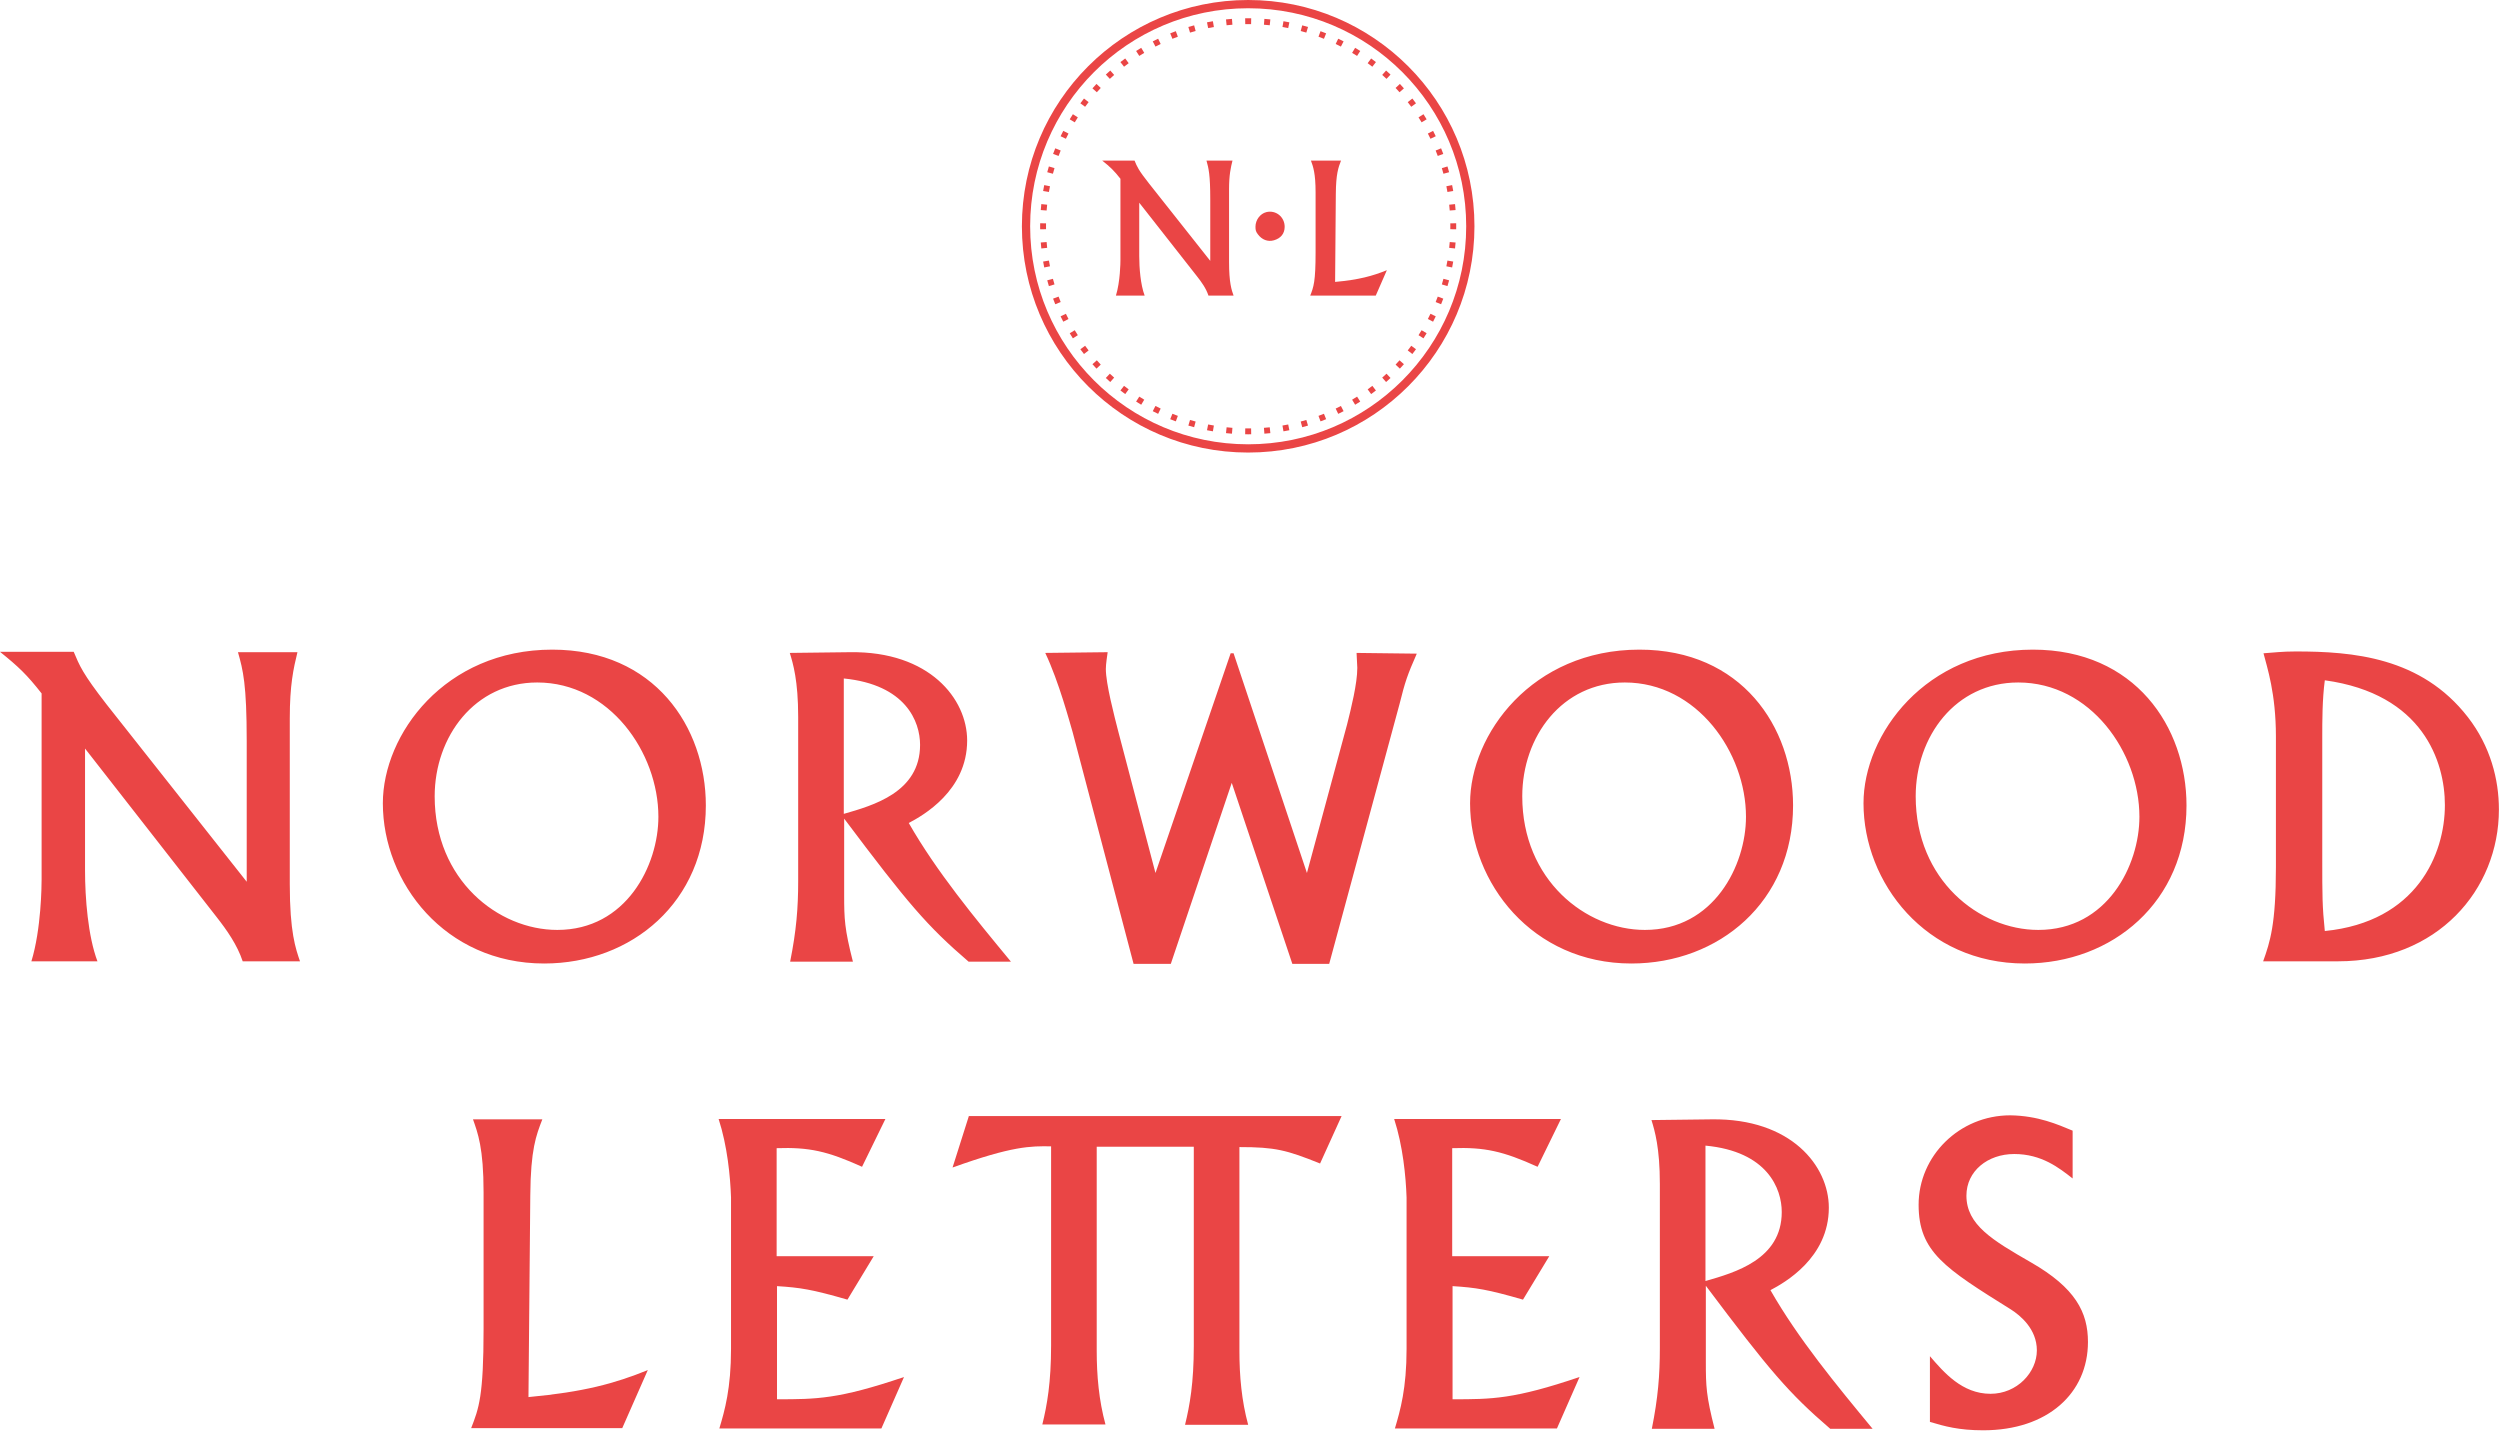
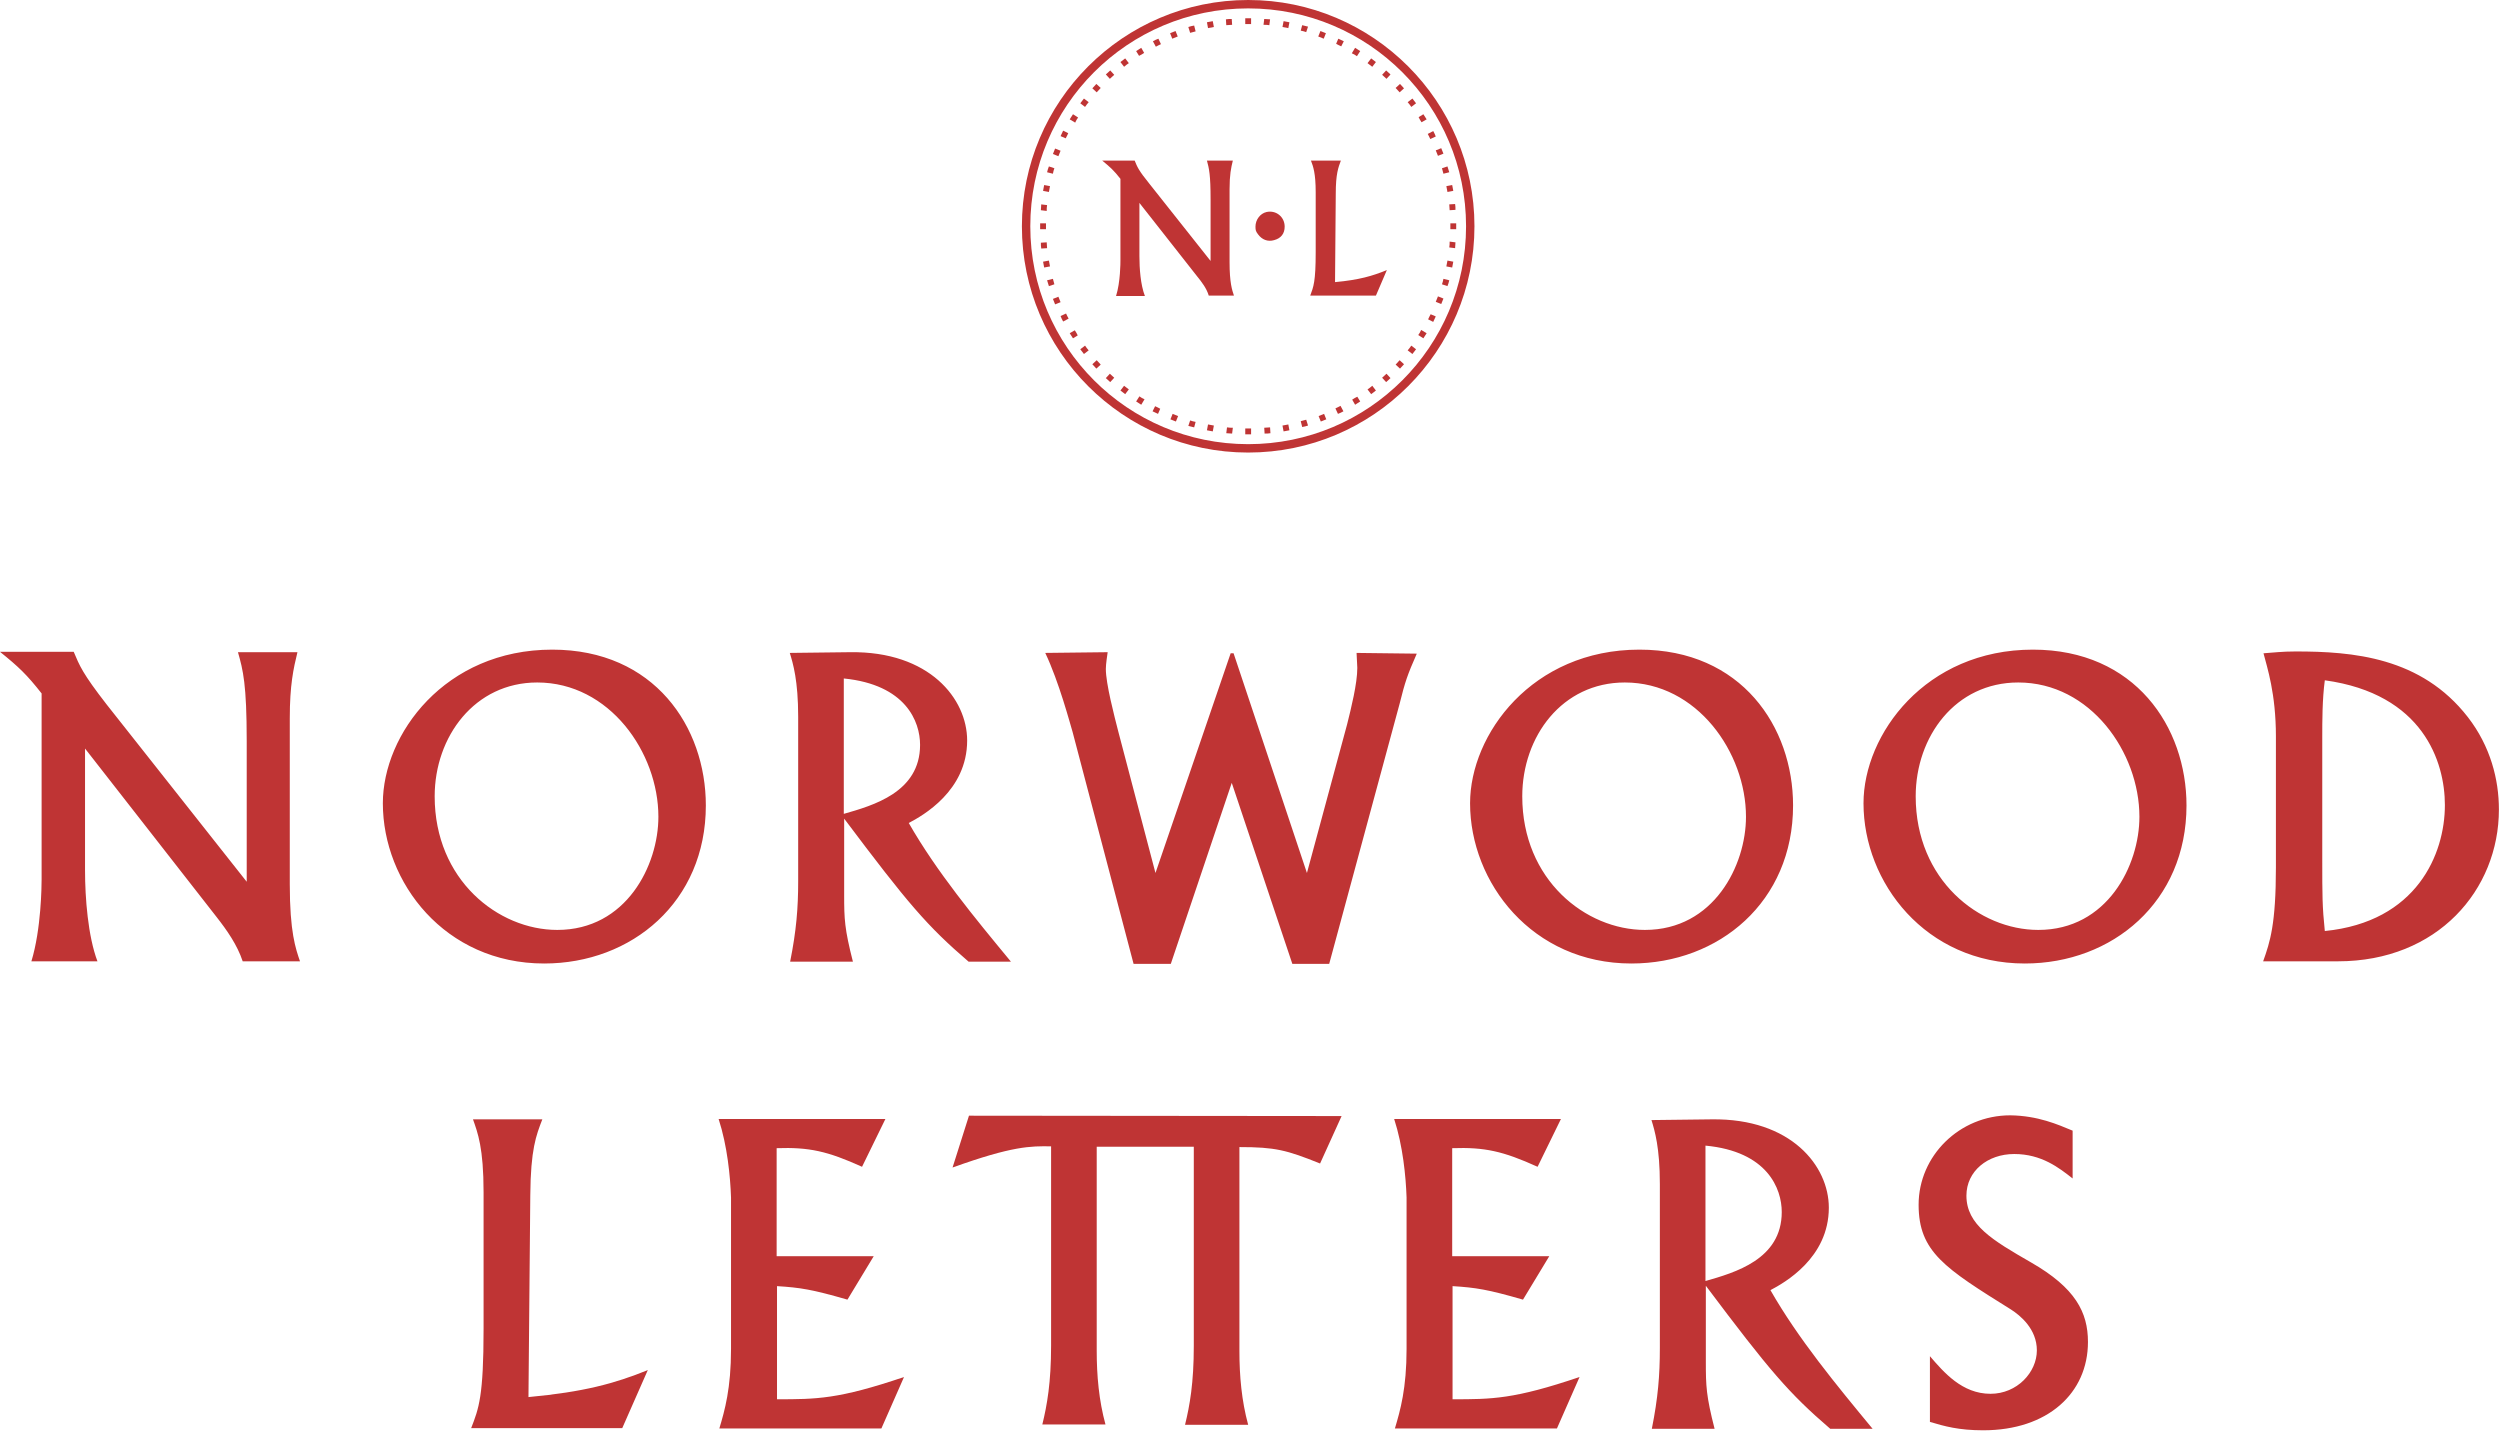
- <svg xmlns="http://www.w3.org/2000/svg" width="685" height="392" viewBox="0 0 685 392" fill="none">
-   <path d="M0 178.6H20.2C21.8 182.4 22.6 184.5 29.2 193L67.6 241.6V203.1C67.6 187.5 66.6 183.6 65.2 178.7H81.5C80.4 183.2 79.4 187.7 79.4 196.8V242.3C79.4 255.4 81 259.9 82.2 263.4H66.5C65 258.9 62.2 254.9 59.3 251.2L23.3 205.1V238.5C23.3 246 24.1 256.5 26.7 263.4H8.6C11.3 254.6 11.4 242.6 11.4 241V190C7.4 184.9 5.1 182.7 0 178.6ZM104.9 220.1C104.9 201.2 121.9 178 151.3 178C179.3 178 193.4 199.2 193.4 220.7C193.4 247.1 173.1 264 149.1 264C121.9 264 104.9 241.8 104.9 220.1ZM119.1 218.2C119.1 241.1 136.5 254.8 152.7 254.8C171.6 254.8 180.4 237.1 180.4 223.8C180.4 206.2 167 187 147.2 187C130.1 187 119.1 201.8 119.1 218.2ZM218.7 241.5V196.4C218.7 186.5 217.3 181.8 216.4 178.9L232.9 178.7C254.7 178.4 265 191.5 265 202.9C265 216.7 252.8 223.5 249 225.5C256.6 238.8 267 251.4 277 263.5H265.4C254 253.7 248.8 247.6 231.3 224.3V245.2C231.3 251.8 231.4 254.5 233.7 263.5H216.5C218.2 255 218.7 248.8 218.7 241.5ZM231.2 185.9V223C239.2 220.7 252.1 217.1 252.1 204.1C252.1 197.7 248.2 187.6 231.2 185.9ZM286.4 178.9L303.5 178.7C303.4 179.5 303 181.9 303 183.3C303 187.3 305.3 196.1 306.4 200.4L316.6 239.2L337.2 179H338L358.1 239.2L369.1 198.5C370.2 194.1 371.9 187.3 371.9 183L371.7 178.9L388.2 179.1C385.6 185 385 186.8 383.5 192.8L364.2 264.1H354.1L337.5 214.5L320.8 264.1H310.6L293.9 200.6C293.2 198.3 290.2 186.9 286.4 178.9ZM402.8 220.1C402.8 201.2 419.8 178 449.2 178C477.2 178 491.3 199.2 491.3 220.7C491.3 247.1 471 264 447 264C419.8 264 402.8 241.8 402.8 220.1ZM417.1 218.2C417.1 241.1 434.5 254.8 450.7 254.8C469.6 254.8 478.4 237.1 478.4 223.8C478.4 206.2 465 187 445.2 187C428 187 417.1 201.8 417.1 218.2ZM510.6 220.1C510.6 201.2 527.6 178 557 178C585 178 599.1 199.2 599.1 220.7C599.1 247.1 578.8 264 554.8 264C527.6 264 510.6 241.8 510.6 220.1ZM524.9 218.2C524.9 241.1 542.3 254.8 558.5 254.8C577.4 254.8 586.2 237.1 586.2 223.8C586.2 206.2 572.8 187 553 187C535.8 187 524.9 201.8 524.9 218.2ZM623.6 237.6V201.8C623.6 190 621.2 182.9 620.2 179C623.1 178.8 625.3 178.5 629 178.5C644.6 178.5 663.4 180 676.2 196.5C682.4 204.5 684.7 213.6 684.7 221.8C684.7 243.8 667.9 263.4 640.6 263.4H620.1C622 258.1 623.6 253.2 623.6 237.6ZM636.3 201.9V235.6C636.3 245.2 636.3 248.4 637 255.1C662.2 252.6 669.9 234 669.9 220.6C669.9 208.7 663.9 190.1 637 186.4C636.3 191.6 636.3 197.7 636.3 201.9Z" fill="#EA4545" />
-   <path d="M382 306.6H427.7L421.3 319.7C411.8 315.4 406.8 314.3 397.9 314.6V344.2H424.5L417.3 356.1C407.6 353.3 404.4 352.8 398 352.4V383.4C408.8 383.4 414.8 383.4 432.8 377.3L426.6 391.4H382.2C383.7 386.4 385.4 380.4 385.4 369.6V328.1C385.2 322.3 384.4 314 382 306.6ZM454.8 369.4V324.4C454.8 314.5 453.4 309.8 452.5 306.9L469 306.7C490.8 306.4 501.1 319.5 501.1 330.9C501.1 344.7 488.9 351.5 485.1 353.5C492.7 366.8 503.1 379.4 513.1 391.5H501.5C490.1 381.7 484.9 375.6 467.4 352.3V373.2C467.4 379.8 467.5 382.5 469.8 391.5H452.6C454.3 383 454.8 376.8 454.8 369.4ZM467.3 313.9V351C475.3 348.7 488.2 345.1 488.2 332.1C488.2 325.7 484.3 315.5 467.3 313.9ZM567.9 309.8V322.9C564.2 320 559.4 316.2 551.9 316.2C544.6 316.2 538.8 320.9 538.8 327.6C538.8 335.6 545.9 339.8 556.5 345.9C568.7 352.9 572.1 359.6 572.1 367.7C572.1 381.7 561.1 391.9 543.4 391.9C536.7 391.9 532.8 390.8 528.8 389.6V371.6C532.6 376 537.6 381.9 545.4 381.9C552.7 381.9 558.1 376 558.1 370C558.1 364.1 553.5 360.4 551 358.8C532.9 347.5 525.7 343 525.7 330.1C525.7 316.7 536.9 305.6 550.8 305.6C558.4 305.7 563.8 308.1 567.9 309.8Z" fill="#EA4545" />
-   <path d="M265.5 305.7L261 319.9C277.4 314 282.4 314 288 314.1V368.7C288 378.8 286.9 385 285.6 390.3H302.9C301.1 383.7 300.5 376.9 300.5 370.1V314.2C310.6 314.2 305.9 314.2 320.2 314.2C325.9 314.2 323 314.2 327.1 314.2V368.8C327.1 378.9 326 385.1 324.7 390.4H342C340.2 383.8 339.6 377 339.6 370.2V314.3C349.4 314.3 352.5 315.1 361.7 318.8L367.6 305.8H265.5V305.7Z" fill="#EA4545" />
-   <path d="M177.5 375.4L170.5 391.3H129.1C131.2 385.9 132.5 382.6 132.5 364.1V326.7C132.5 314.5 130.9 310.4 129.6 306.7H148.6C146.9 311.1 145.4 314.9 145.3 327.5L144.8 382.8C159.9 381.4 168.4 379.1 177.5 375.4Z" fill="#EA4545" />
-   <path d="M196.9 306.6H242.6L236.2 319.7C226.7 315.4 221.7 314.3 212.8 314.6V344.2H239.4L232.2 356.1C222.5 353.3 219.3 352.8 212.9 352.4V383.4C223.7 383.4 229.7 383.4 247.7 377.3L241.5 391.4H197.1C198.6 386.4 200.3 380.4 200.3 369.6V328.1C200.1 322.3 199.3 314 196.9 306.6Z" fill="#EA4545" />
-   <path d="M302 44H310.864C311.557 45.677 311.904 46.565 314.825 50.265L331.612 71.479V54.656C331.612 47.848 331.166 46.121 330.572 44H337.703C337.208 45.973 336.762 47.947 336.762 51.893V71.775C336.762 77.497 337.455 79.471 338 81H331.117C330.473 79.027 329.235 77.3 327.948 75.672L312.151 55.544V70.147C312.151 73.403 312.498 77.991 313.637 81H305.763C306.952 77.152 307.001 71.923 307.001 71.232V48.983C305.219 46.713 304.228 45.776 302 44Z" fill="#EA4545" />
-   <path d="M380 74.035L376.958 81H359C359.932 78.629 360.472 77.196 360.472 69.095V52.744C360.472 47.408 359.785 45.63 359.196 44H367.439C366.703 45.927 366.065 47.606 366.016 53.09L365.82 77.246C372.395 76.653 376.075 75.615 380 74.035Z" fill="#EA4545" />
-   <path d="M346.967 58.124C345.275 58.557 344 60.264 344 62.123C344 63.096 344.11 63.463 344.659 64.198C345.78 65.712 347.406 66.317 349.055 65.841C350.945 65.301 351.978 64.004 352 62.188C352.022 59.443 349.582 57.476 346.967 58.124Z" fill="#EA4545" />
-   <path fill-rule="evenodd" clip-rule="evenodd" d="M341.174 5.006C341.449 5.002 341.724 5 342 5C342.276 5 342.551 5.002 342.826 5.006L342.803 6.616C342.536 6.612 342.268 6.61 342 6.61C341.732 6.61 341.464 6.612 341.197 6.616L341.174 5.006ZM346.443 5.171C346.991 5.213 347.536 5.263 348.079 5.32L347.91 6.922C347.382 6.866 346.851 6.817 346.319 6.776L346.443 5.171ZM335.921 5.32C336.464 5.263 337.009 5.213 337.557 5.171L337.681 6.776C337.149 6.817 336.618 6.866 336.09 6.922L335.921 5.32ZM351.668 5.817C352.209 5.909 352.748 6.009 353.284 6.117L352.967 7.696C352.446 7.591 351.923 7.494 351.396 7.404L351.668 5.817ZM330.716 6.117C331.252 6.009 331.791 5.909 332.332 5.817L332.604 7.404C332.077 7.494 331.554 7.591 331.033 7.696L330.716 6.117ZM356.811 6.943C357.342 7.086 357.869 7.236 358.394 7.393L357.932 8.935C357.422 8.783 356.909 8.637 356.393 8.498L356.811 6.943ZM325.606 7.393C326.131 7.236 326.658 7.086 327.189 6.943L327.607 8.498C327.091 8.637 326.578 8.783 326.068 8.935L325.606 7.393ZM320.637 9.139C321.146 8.933 321.658 8.734 322.173 8.543L322.733 10.053C322.232 10.239 321.735 10.431 321.241 10.631L320.637 9.139ZM361.827 8.543C362.342 8.734 362.854 8.933 363.363 9.139L362.759 10.631C362.265 10.431 361.768 10.239 361.267 10.053L361.827 8.543ZM315.853 11.338C316.34 11.086 316.831 10.841 317.327 10.602L318.025 12.053C317.543 12.285 317.066 12.523 316.593 12.768L315.853 11.338ZM366.673 10.602C367.169 10.841 367.66 11.086 368.147 11.338L367.407 12.768C366.934 12.523 366.457 12.285 365.975 12.053L366.673 10.602ZM371.308 13.102C371.779 13.385 372.245 13.674 372.707 13.97L371.839 15.326C371.39 15.039 370.937 14.757 370.479 14.482L371.308 13.102ZM311.293 13.97C311.755 13.674 312.221 13.385 312.692 13.102L313.521 14.482C313.063 14.757 312.61 15.039 312.161 15.326L311.293 13.97ZM375.692 16.019C376.135 16.344 376.572 16.675 377.005 17.012L376.015 18.282C375.595 17.954 375.169 17.633 374.739 17.317L375.692 16.019ZM306.995 17.012C307.428 16.675 307.865 16.344 308.308 16.019L309.261 17.317C308.831 17.633 308.405 17.954 307.985 18.282L306.995 17.012ZM379.789 19.326C380.2 19.69 380.605 20.06 381.005 20.435L379.903 21.609C379.514 21.244 379.12 20.885 378.721 20.531L379.789 19.326ZM302.995 20.435C303.395 20.06 303.8 19.69 304.211 19.326L305.279 20.531C304.88 20.885 304.486 21.244 304.097 21.609L302.995 20.435ZM383.565 22.995C383.94 23.395 384.31 23.8 384.674 24.211L383.469 25.279C383.115 24.88 382.756 24.486 382.391 24.097L383.565 22.995ZM299.326 24.211C299.69 23.8 300.06 23.395 300.435 22.995L301.609 24.097C301.244 24.486 300.885 24.88 300.531 25.279L299.326 24.211ZM386.988 26.995C387.325 27.428 387.656 27.865 387.981 28.308L386.683 29.261C386.368 28.831 386.046 28.405 385.718 27.985L386.988 26.995ZM296.019 28.308C296.344 27.865 296.675 27.428 297.012 26.995L298.282 27.985C297.954 28.405 297.632 28.831 297.317 29.261L296.019 28.308ZM293.102 32.692C293.385 32.221 293.674 31.755 293.97 31.293L295.326 32.161C295.038 32.61 294.757 33.063 294.482 33.521L293.102 32.692ZM390.03 31.293C390.326 31.755 390.615 32.221 390.898 32.692L389.518 33.521C389.243 33.063 388.962 32.61 388.674 32.161L390.03 31.293ZM392.662 35.853C392.914 36.34 393.159 36.831 393.398 37.327L391.946 38.025C391.715 37.543 391.477 37.066 391.232 36.593L392.662 35.853ZM290.602 37.327C290.841 36.831 291.086 36.34 291.338 35.853L292.768 36.593C292.523 37.066 292.285 37.543 292.054 38.025L290.602 37.327ZM394.861 40.637C395.067 41.146 395.266 41.658 395.457 42.173L393.947 42.733C393.761 42.232 393.569 41.735 393.369 41.241L394.861 40.637ZM288.543 42.173C288.734 41.658 288.933 41.146 289.139 40.637L290.631 41.241C290.431 41.735 290.239 42.232 290.053 42.733L288.543 42.173ZM286.943 47.189C287.086 46.658 287.236 46.13 287.393 45.606L288.935 46.068C288.783 46.578 288.637 47.091 288.498 47.607L286.943 47.189ZM396.607 45.606C396.764 46.13 396.914 46.658 397.057 47.189L395.502 47.607C395.363 47.091 395.217 46.578 395.065 46.068L396.607 45.606ZM285.817 52.332C285.909 51.791 286.009 51.252 286.117 50.716L287.696 51.033C287.591 51.554 287.494 52.077 287.404 52.603L285.817 52.332ZM397.883 50.716C397.991 51.252 398.091 51.791 398.183 52.332L396.596 52.603C396.506 52.077 396.409 51.554 396.304 51.033L397.883 50.716ZM285.171 57.557C285.213 57.009 285.263 56.464 285.32 55.921L286.922 56.09C286.866 56.618 286.817 57.149 286.776 57.681L285.171 57.557ZM398.68 55.921C398.737 56.464 398.787 57.009 398.829 57.557L397.224 57.681C397.183 57.149 397.134 56.618 397.078 56.09L398.68 55.921ZM398.994 61.174C398.998 61.449 399 61.724 399 62C399 62.276 398.998 62.551 398.994 62.826L397.384 62.803C397.388 62.536 397.39 62.268 397.39 62C397.39 61.732 397.388 61.464 397.384 61.197L398.994 61.174ZM285 62C285 61.724 285.002 61.449 285.006 61.174L286.616 61.197C286.612 61.464 286.61 61.732 286.61 62C286.61 62.268 286.612 62.536 286.616 62.803L285.006 62.826C285.002 62.551 285 62.276 285 62ZM285.32 68.079C285.263 67.536 285.213 66.991 285.171 66.443L286.776 66.319C286.817 66.851 286.866 67.382 286.922 67.91L285.32 68.079ZM398.829 66.443C398.787 66.991 398.737 67.536 398.68 68.079L397.078 67.91C397.134 67.382 397.183 66.851 397.224 66.319L398.829 66.443ZM286.117 73.284C286.009 72.748 285.909 72.209 285.817 71.668L287.404 71.397C287.494 71.923 287.591 72.446 287.696 72.967L286.117 73.284ZM398.183 71.668C398.091 72.209 397.991 72.748 397.883 73.284L396.304 72.967C396.409 72.446 396.506 71.923 396.596 71.397L398.183 71.668ZM287.393 78.394C287.236 77.87 287.086 77.342 286.943 76.811L288.498 76.393C288.637 76.909 288.783 77.422 288.935 77.932L287.393 78.394ZM397.057 76.811C396.914 77.342 396.764 77.87 396.607 78.394L395.065 77.932C395.217 77.422 395.363 76.909 395.502 76.393L397.057 76.811ZM289.139 83.363C288.933 82.854 288.734 82.342 288.543 81.827L290.053 81.267C290.239 81.768 290.431 82.265 290.631 82.759L289.139 83.363ZM395.457 81.827C395.266 82.342 395.067 82.854 394.861 83.363L393.369 82.759C393.569 82.265 393.761 81.768 393.947 81.267L395.457 81.827ZM291.338 88.147C291.086 87.66 290.841 87.169 290.602 86.673L292.054 85.975C292.285 86.457 292.523 86.934 292.768 87.407L291.338 88.147ZM393.398 86.673C393.159 87.169 392.914 87.66 392.662 88.147L391.232 87.407C391.477 86.934 391.715 86.457 391.946 85.975L393.398 86.673ZM293.97 92.707C293.674 92.245 293.385 91.779 293.102 91.308L294.482 90.479C294.757 90.937 295.038 91.39 295.326 91.839L293.97 92.707ZM390.898 91.308C390.615 91.779 390.326 92.245 390.03 92.707L388.674 91.839C388.962 91.39 389.243 90.937 389.518 90.479L390.898 91.308ZM297.012 97.005C296.675 96.572 296.344 96.135 296.019 95.692L297.317 94.739C297.632 95.169 297.954 95.595 298.282 96.015L297.012 97.005ZM387.981 95.692C387.656 96.135 387.325 96.572 386.988 97.005L385.718 96.015C386.046 95.595 386.368 95.169 386.683 94.739L387.981 95.692ZM384.674 99.789C384.31 100.2 383.94 100.605 383.565 101.005L382.391 99.903C382.756 99.514 383.115 99.12 383.469 98.721L384.674 99.789ZM300.435 101.005C300.06 100.605 299.69 100.2 299.326 99.789L300.531 98.721C300.885 99.12 301.244 99.514 301.609 99.903L300.435 101.005ZM304.211 104.674C303.8 104.31 303.395 103.94 302.995 103.565L304.097 102.391C304.486 102.756 304.88 103.115 305.279 103.469L304.211 104.674ZM381.005 103.565C380.605 103.94 380.2 104.31 379.789 104.674L378.721 103.469C379.12 103.115 379.514 102.756 379.903 102.391L381.005 103.565ZM377.005 106.988C376.572 107.325 376.135 107.656 375.692 107.981L374.739 106.683C375.169 106.368 375.595 106.046 376.015 105.718L377.005 106.988ZM308.308 107.981C307.865 107.656 307.428 107.325 306.995 106.988L307.985 105.718C308.405 106.046 308.831 106.368 309.261 106.683L308.308 107.981ZM312.692 110.898C312.221 110.615 311.755 110.326 311.293 110.03L312.161 108.674C312.61 108.962 313.063 109.243 313.521 109.518L312.692 110.898ZM372.707 110.03C372.245 110.326 371.779 110.615 371.308 110.898L370.479 109.518C370.937 109.243 371.39 108.962 371.839 108.674L372.707 110.03ZM368.147 112.662C367.66 112.914 367.169 113.159 366.673 113.398L365.975 111.946C366.457 111.715 366.934 111.477 367.407 111.232L368.147 112.662ZM317.327 113.398C316.831 113.159 316.34 112.914 315.853 112.662L316.593 111.232C317.066 111.477 317.543 111.715 318.025 111.946L317.327 113.398ZM322.173 115.457C321.658 115.266 321.146 115.067 320.637 114.861L321.241 113.369C321.735 113.569 322.232 113.761 322.733 113.947L322.173 115.457ZM363.363 114.861C362.854 115.067 362.342 115.266 361.827 115.457L361.267 113.947C361.768 113.761 362.265 113.569 362.759 113.369L363.363 114.861ZM327.189 117.057C326.658 116.914 326.131 116.764 325.606 116.607L326.068 115.065C326.578 115.217 327.091 115.363 327.607 115.502L327.189 117.057ZM358.394 116.607C357.869 116.764 357.342 116.914 356.811 117.057L356.393 115.502C356.909 115.363 357.422 115.217 357.932 115.065L358.394 116.607ZM332.332 118.183C331.791 118.091 331.252 117.991 330.716 117.883L331.033 116.304C331.554 116.409 332.077 116.506 332.604 116.596L332.332 118.183ZM353.284 117.883C352.748 117.991 352.209 118.091 351.668 118.183L351.396 116.596C351.923 116.506 352.446 116.409 352.967 116.304L353.284 117.883ZM337.557 118.829C337.009 118.787 336.464 118.737 335.921 118.68L336.09 117.078C336.618 117.134 337.149 117.183 337.681 117.224L337.557 118.829ZM348.079 118.68C347.536 118.737 346.991 118.787 346.443 118.829L346.319 117.224C346.851 117.183 347.382 117.134 347.91 117.078L348.079 118.68ZM342 119C341.724 119 341.449 118.998 341.174 118.994L341.197 117.384C341.464 117.388 341.732 117.39 342 117.39C342.268 117.39 342.536 117.388 342.803 117.384L342.826 118.994C342.551 118.998 342.276 119 342 119Z" fill="#EA4545" />
-   <path fill-rule="evenodd" clip-rule="evenodd" d="M342 2.26C309.007 2.26 282.26 29.007 282.26 62C282.26 94.993 309.007 121.74 342 121.74C374.993 121.74 401.74 94.993 401.74 62C401.74 29.007 374.993 2.26 342 2.26ZM280 62C280 27.758 307.758 0 342 0C376.242 0 404 27.758 404 62C404 96.242 376.242 124 342 124C307.758 124 280 96.242 280 62Z" fill="#EA4545" />
+ <svg xmlns="http://www.w3.org/2000/svg" version="1.1" id="Layer_1" x="0px" y="0px" viewBox="0 0 685 392" style="enable-background:new 0 0 685 392;" xml:space="preserve">
+   <style type="text/css">
+ 	.st0{fill:#BF3434;}
+ 	.st1{fill-rule:evenodd;clip-rule:evenodd;fill:#BF3434;}
+ </style>
+   <path class="st0" d="M0,178.6h20.2c1.6,3.8,2.4,5.9,9,14.4l38.4,48.6v-38.5c0-15.6-1-19.5-2.4-24.4h16.3c-1.1,4.5-2.1,9-2.1,18.1  v45.5c0,13.1,1.6,17.6,2.8,21.1H66.5c-1.5-4.5-4.3-8.5-7.2-12.2l-36-46.1v33.4c0,7.5,0.8,18,3.4,24.9H8.6c2.7-8.8,2.8-20.8,2.8-22.4  v-51C7.4,184.9,5.1,182.7,0,178.6z M104.9,220.1c0-18.9,17-42.1,46.4-42.1c28,0,42.1,21.2,42.1,42.7c0,26.4-20.3,43.3-44.3,43.3  C121.9,264,104.9,241.8,104.9,220.1z M119.1,218.2c0,22.9,17.4,36.6,33.6,36.6c18.9,0,27.7-17.7,27.7-31c0-17.6-13.4-36.8-33.2-36.8  C130.1,187,119.1,201.8,119.1,218.2z M218.7,241.5v-45.1c0-9.9-1.4-14.6-2.3-17.5l16.5-0.2c21.8-0.3,32.1,12.8,32.1,24.2  c0,13.8-12.2,20.6-16,22.6c7.6,13.3,18,25.9,28,38h-11.6c-11.4-9.8-16.6-15.9-34.1-39.2v20.9c0,6.6,0.1,9.3,2.4,18.3h-17.2  C218.2,255,218.7,248.8,218.7,241.5z M231.2,185.9V223c8-2.3,20.9-5.9,20.9-18.9C252.1,197.7,248.2,187.6,231.2,185.9z M286.4,178.9  l17.1-0.2c-0.1,0.8-0.5,3.2-0.5,4.6c0,4,2.3,12.8,3.4,17.1l10.2,38.8l20.6-60.2h0.8l20.1,60.2l11-40.7c1.1-4.4,2.8-11.2,2.8-15.5  l-0.2-4.1l16.5,0.2c-2.6,5.9-3.2,7.7-4.7,13.7l-19.3,71.3h-10.1l-16.6-49.6l-16.7,49.6h-10.2l-16.7-63.5  C293.2,198.3,290.2,186.9,286.4,178.9z M402.8,220.1c0-18.9,17-42.1,46.4-42.1c28,0,42.1,21.2,42.1,42.7c0,26.4-20.3,43.3-44.3,43.3  C419.8,264,402.8,241.8,402.8,220.1z M417.1,218.2c0,22.9,17.4,36.6,33.6,36.6c18.9,0,27.7-17.7,27.7-31c0-17.6-13.4-36.8-33.2-36.8  C428,187,417.1,201.8,417.1,218.2z M510.6,220.1c0-18.9,17-42.1,46.4-42.1c28,0,42.1,21.2,42.1,42.7c0,26.4-20.3,43.3-44.3,43.3  C527.6,264,510.6,241.8,510.6,220.1z M524.9,218.2c0,22.9,17.4,36.6,33.6,36.6c18.9,0,27.7-17.7,27.7-31c0-17.6-13.4-36.8-33.2-36.8  C535.8,187,524.9,201.8,524.9,218.2z M623.6,237.6v-35.8c0-11.8-2.4-18.9-3.4-22.8c2.9-0.2,5.1-0.5,8.8-0.5c15.6,0,34.4,1.5,47.2,18  c6.2,8,8.5,17.1,8.5,25.3c0,22-16.8,41.6-44.1,41.6h-20.5C622,258.1,623.6,253.2,623.6,237.6z M636.3,201.9v33.7  c0,9.6,0,12.8,0.7,19.5c25.2-2.5,32.9-21.1,32.9-34.5c0-11.9-6-30.5-32.9-34.2C636.3,191.6,636.3,197.7,636.3,201.9z" />
+   <path class="st0" d="M382,306.6h45.7l-6.4,13.1c-9.5-4.3-14.5-5.4-23.4-5.1v29.6h26.6l-7.2,11.9c-9.7-2.8-12.9-3.3-19.3-3.7v31  c10.8,0,16.8,0,34.8-6.1l-6.2,14.1h-44.4c1.5-5,3.2-11,3.2-21.8v-41.5C385.2,322.3,384.4,314,382,306.6z M454.8,369.4v-45  c0-9.9-1.4-14.6-2.3-17.5l16.5-0.2c21.8-0.3,32.1,12.8,32.1,24.2c0,13.8-12.2,20.6-16,22.6c7.6,13.3,18,25.9,28,38h-11.6  c-11.4-9.8-16.6-15.9-34.1-39.2v20.9c0,6.6,0.1,9.3,2.4,18.3h-17.2C454.3,383,454.8,376.8,454.8,369.4z M467.3,313.9V351  c8-2.3,20.9-5.9,20.9-18.9C488.2,325.7,484.3,315.5,467.3,313.9z M567.9,309.8v13.1c-3.7-2.9-8.5-6.7-16-6.7  c-7.3,0-13.1,4.7-13.1,11.4c0,8,7.1,12.2,17.7,18.3c12.2,7,15.6,13.7,15.6,21.8c0,14-11,24.2-28.7,24.2c-6.7,0-10.6-1.1-14.6-2.3  v-18c3.8,4.4,8.8,10.3,16.6,10.3c7.3,0,12.7-5.9,12.7-11.9c0-5.9-4.6-9.6-7.1-11.2c-18.1-11.3-25.3-15.8-25.3-28.7  c0-13.4,11.2-24.5,25.1-24.5C558.4,305.7,563.8,308.1,567.9,309.8z" />
+   <path class="st0" d="M265.5,305.7l-4.5,14.2c16.4-5.9,21.4-5.9,27-5.8v54.6c0,10.1-1.1,16.3-2.4,21.6h17.3  c-1.8-6.6-2.4-13.4-2.4-20.2v-55.9c10.1,0,5.4,0,19.7,0c5.7,0,2.8,0,6.9,0v54.6c0,10.1-1.1,16.3-2.4,21.6H342  c-1.8-6.6-2.4-13.4-2.4-20.2v-55.9c9.8,0,12.9,0.8,22.1,4.5l5.9-13L265.5,305.7L265.5,305.7z" />
+   <path class="st0" d="M177.5,375.4l-7,15.9h-41.4c2.1-5.4,3.4-8.7,3.4-27.2v-37.4c0-12.2-1.6-16.3-2.9-20h19  c-1.7,4.4-3.2,8.2-3.3,20.8l-0.5,55.3C159.9,381.4,168.4,379.1,177.5,375.4z" />
+   <path class="st0" d="M196.9,306.6h45.7l-6.4,13.1c-9.5-4.3-14.5-5.4-23.4-5.1v29.6h26.6l-7.2,11.9c-9.7-2.8-12.9-3.3-19.3-3.7v31  c10.8,0,16.8,0,34.8-6.1l-6.2,14.1h-44.4c1.5-5,3.2-11,3.2-21.8v-41.5C200.1,322.3,199.3,314,196.9,306.6z" />
+   <path class="st0" d="M302,44h8.9c0.7,1.7,1,2.6,4,6.3l16.8,21.2V54.7c0-6.8-0.4-8.5-1-10.7h7.1c-0.5,2-0.9,3.9-0.9,7.9v19.9  c0,5.7,0.7,7.7,1.2,9.2h-6.9c-0.6-2-1.9-3.7-3.2-5.3l-15.8-20.1v14.6c0,3.3,0.3,7.8,1.5,10.9h-7.9c1.2-3.8,1.2-9.1,1.2-9.8V49  C305.2,46.7,304.2,45.8,302,44z" />
+   <path class="st0" d="M380,74l-3,7h-18c0.9-2.4,1.5-3.8,1.5-11.9V52.7c0-5.3-0.7-7.1-1.3-8.7h8.2c-0.7,1.9-1.4,3.6-1.4,9.1l-0.2,24.2  C372.4,76.7,376.1,75.6,380,74z" />
+   <path class="st0" d="M347,58.1c-1.7,0.4-3,2.1-3,4c0,1,0.1,1.3,0.7,2.1c1.1,1.5,2.7,2.1,4.4,1.6c1.9-0.5,2.9-1.8,2.9-3.7  C352,59.4,349.6,57.5,347,58.1z" />
+   <path class="st1" d="M341.2,5c0.3,0,0.5,0,0.8,0s0.6,0,0.8,0l0,1.6c-0.3,0-0.5,0-0.8,0s-0.5,0-0.8,0L341.2,5z M346.4,5.2  c0.5,0,1.1,0.1,1.6,0.1l-0.2,1.6c-0.5-0.1-1.1-0.1-1.6-0.1L346.4,5.2z M335.9,5.3c0.5-0.1,1.1-0.1,1.6-0.1l0.1,1.6  c-0.5,0-1.1,0.1-1.6,0.1L335.9,5.3z M351.7,5.8c0.5,0.1,1.1,0.2,1.6,0.3L353,7.7c-0.5-0.1-1-0.2-1.6-0.3L351.7,5.8z M330.7,6.1  c0.5-0.1,1.1-0.2,1.6-0.3l0.3,1.6c-0.5,0.1-1.1,0.2-1.6,0.3L330.7,6.1z M356.8,6.9c0.5,0.1,1.1,0.3,1.6,0.4l-0.5,1.5  c-0.5-0.2-1-0.3-1.5-0.4L356.8,6.9z M325.6,7.4c0.5-0.2,1.1-0.3,1.6-0.4l0.4,1.6c-0.5,0.1-1,0.3-1.5,0.4L325.6,7.4z M320.6,9.1  c0.5-0.2,1-0.4,1.5-0.6l0.6,1.5c-0.5,0.2-1,0.4-1.5,0.6L320.6,9.1z M361.8,8.5c0.5,0.2,1,0.4,1.5,0.6l-0.6,1.5  c-0.5-0.2-1-0.4-1.5-0.6L361.8,8.5z M315.9,11.3c0.5-0.3,1-0.5,1.5-0.7l0.7,1.5c-0.5,0.2-1,0.5-1.4,0.7L315.9,11.3z M366.7,10.6  c0.5,0.2,1,0.5,1.5,0.7l-0.7,1.4c-0.5-0.2-1-0.5-1.4-0.7L366.7,10.6z M371.3,13.1c0.5,0.3,0.9,0.6,1.4,0.9l-0.9,1.4  c-0.4-0.3-0.9-0.6-1.4-0.8L371.3,13.1z M311.3,14c0.5-0.3,0.9-0.6,1.4-0.9l0.8,1.4c-0.5,0.3-0.9,0.6-1.4,0.8L311.3,14z M375.7,16  c0.4,0.3,0.9,0.7,1.3,1l-1,1.3c-0.4-0.3-0.8-0.6-1.3-1L375.7,16z M307,17c0.4-0.3,0.9-0.7,1.3-1l1,1.3c-0.4,0.3-0.9,0.6-1.3,1  L307,17z M379.8,19.3c0.4,0.4,0.8,0.7,1.2,1.1l-1.1,1.2c-0.4-0.4-0.8-0.7-1.2-1.1L379.8,19.3z M303,20.4c0.4-0.4,0.8-0.7,1.2-1.1  l1.1,1.2c-0.4,0.4-0.8,0.7-1.2,1.1L303,20.4z M383.6,23c0.4,0.4,0.7,0.8,1.1,1.2l-1.2,1.1c-0.4-0.4-0.7-0.8-1.1-1.2L383.6,23z   M299.3,24.2c0.4-0.4,0.7-0.8,1.1-1.2l1.2,1.1c-0.4,0.4-0.7,0.8-1.1,1.2L299.3,24.2z M387,27c0.3,0.4,0.7,0.9,1,1.3l-1.3,1  c-0.3-0.4-0.6-0.9-1-1.3L387,27z M296,28.3c0.3-0.4,0.7-0.9,1-1.3l1.3,1c-0.3,0.4-0.7,0.8-1,1.3L296,28.3z M293.1,32.7  c0.3-0.5,0.6-0.9,0.9-1.4l1.4,0.9c-0.3,0.4-0.6,0.9-0.8,1.4L293.1,32.7z M390,31.3c0.3,0.5,0.6,0.9,0.9,1.4l-1.4,0.8  c-0.3-0.5-0.6-0.9-0.8-1.4L390,31.3z M392.7,35.9c0.3,0.5,0.5,1,0.7,1.5l-1.5,0.7c-0.2-0.5-0.5-1-0.7-1.4L392.7,35.9z M290.6,37.3  c0.2-0.5,0.5-1,0.7-1.5l1.4,0.7c-0.2,0.5-0.5,1-0.7,1.4L290.6,37.3z M394.9,40.6c0.2,0.5,0.4,1,0.6,1.5l-1.5,0.6  c-0.2-0.5-0.4-1-0.6-1.5L394.9,40.6z M288.5,42.2c0.2-0.5,0.4-1,0.6-1.5l1.5,0.6c-0.2,0.5-0.4,1-0.6,1.5L288.5,42.2z M286.9,47.2  c0.1-0.5,0.3-1.1,0.5-1.6l1.5,0.5c-0.2,0.5-0.3,1-0.4,1.5L286.9,47.2z M396.6,45.6c0.2,0.5,0.3,1.1,0.5,1.6l-1.6,0.4  c-0.1-0.5-0.3-1-0.4-1.5L396.6,45.6z M285.8,52.3c0.1-0.5,0.2-1.1,0.3-1.6l1.6,0.3c-0.1,0.5-0.2,1-0.3,1.6L285.8,52.3z M397.9,50.7  c0.1,0.5,0.2,1.1,0.3,1.6l-1.6,0.3c-0.1-0.5-0.2-1-0.3-1.6L397.9,50.7z M285.2,57.6c0-0.5,0.1-1.1,0.1-1.6l1.6,0.2  c-0.1,0.5-0.1,1.1-0.1,1.6L285.2,57.6z M398.7,55.9c0.1,0.5,0.1,1.1,0.1,1.6l-1.6,0.1c0-0.5-0.1-1.1-0.1-1.6L398.7,55.9z M399,61.2  c0,0.3,0,0.6,0,0.8s0,0.6,0,0.8l-1.6,0c0-0.3,0-0.5,0-0.8s0-0.5,0-0.8L399,61.2z M285,62c0-0.3,0-0.6,0-0.8l1.6,0c0,0.3,0,0.5,0,0.8  s0,0.5,0,0.8l-1.6,0C285,62.6,285,62.3,285,62z M285.3,68.1c-0.1-0.5-0.1-1.1-0.1-1.6l1.6-0.1c0,0.5,0.1,1.1,0.1,1.6L285.3,68.1z   M398.8,66.4c0,0.5-0.1,1.1-0.1,1.6l-1.6-0.2c0.1-0.5,0.1-1.1,0.1-1.6L398.8,66.4z M286.1,73.3c-0.1-0.5-0.2-1.1-0.3-1.6l1.6-0.3  c0.1,0.5,0.2,1,0.3,1.6L286.1,73.3z M398.2,71.7c-0.1,0.5-0.2,1.1-0.3,1.6l-1.6-0.3c0.1-0.5,0.2-1,0.3-1.6L398.2,71.7z M287.4,78.4  c-0.2-0.5-0.3-1.1-0.5-1.6l1.6-0.4c0.1,0.5,0.3,1,0.4,1.5L287.4,78.4z M397.1,76.8c-0.1,0.5-0.3,1.1-0.5,1.6l-1.5-0.5  c0.2-0.5,0.3-1,0.4-1.5L397.1,76.8z M289.1,83.4c-0.2-0.5-0.4-1-0.6-1.5l1.5-0.6c0.2,0.5,0.4,1,0.6,1.5L289.1,83.4z M395.5,81.8  c-0.2,0.5-0.4,1-0.6,1.5l-1.5-0.6c0.2-0.5,0.4-1,0.6-1.5L395.5,81.8z M291.3,88.1c-0.3-0.5-0.5-1-0.7-1.5l1.5-0.7  c0.2,0.5,0.5,1,0.7,1.4L291.3,88.1z M393.4,86.7c-0.2,0.5-0.5,1-0.7,1.5l-1.4-0.7c0.2-0.5,0.5-1,0.7-1.4L393.4,86.7z M294,92.7  c-0.3-0.5-0.6-0.9-0.9-1.4l1.4-0.8c0.3,0.5,0.6,0.9,0.8,1.4L294,92.7z M390.9,91.3c-0.3,0.5-0.6,0.9-0.9,1.4l-1.4-0.9  c0.3-0.4,0.6-0.9,0.8-1.4L390.9,91.3z M297,97c-0.3-0.4-0.7-0.9-1-1.3l1.3-1c0.3,0.4,0.6,0.9,1,1.3L297,97z M388,95.7  c-0.3,0.4-0.7,0.9-1,1.3l-1.3-1c0.3-0.4,0.7-0.8,1-1.3L388,95.7z M384.7,99.8c-0.4,0.4-0.7,0.8-1.1,1.2l-1.2-1.1  c0.4-0.4,0.7-0.8,1.1-1.2L384.7,99.8z M300.4,101c-0.4-0.4-0.7-0.8-1.1-1.2l1.2-1.1c0.4,0.4,0.7,0.8,1.1,1.2L300.4,101z   M304.2,104.7c-0.4-0.4-0.8-0.7-1.2-1.1l1.1-1.2c0.4,0.4,0.8,0.7,1.2,1.1L304.2,104.7z M381,103.6c-0.4,0.4-0.8,0.7-1.2,1.1  l-1.1-1.2c0.4-0.4,0.8-0.7,1.2-1.1L381,103.6z M377,107c-0.4,0.3-0.9,0.7-1.3,1l-1-1.3c0.4-0.3,0.9-0.6,1.3-1L377,107z M308.3,108  c-0.4-0.3-0.9-0.7-1.3-1l1-1.3c0.4,0.3,0.8,0.6,1.3,1L308.3,108z M312.7,110.9c-0.5-0.3-0.9-0.6-1.4-0.9l0.9-1.4  c0.4,0.3,0.9,0.6,1.4,0.8L312.7,110.9z M372.7,110c-0.5,0.3-0.9,0.6-1.4,0.9l-0.8-1.4c0.5-0.3,0.9-0.6,1.4-0.8L372.7,110z   M368.1,112.7c-0.5,0.3-1,0.5-1.5,0.7l-0.7-1.5c0.5-0.2,1-0.5,1.4-0.7L368.1,112.7z M317.3,113.4c-0.5-0.2-1-0.5-1.5-0.7l0.7-1.4  c0.5,0.2,1,0.5,1.4,0.7L317.3,113.4z M322.2,115.5c-0.5-0.2-1-0.4-1.5-0.6l0.6-1.5c0.5,0.2,1,0.4,1.5,0.6L322.2,115.5z M363.4,114.9  c-0.5,0.2-1,0.4-1.5,0.6l-0.6-1.5c0.5-0.2,1-0.4,1.5-0.6L363.4,114.9z M327.2,117.1c-0.5-0.1-1.1-0.3-1.6-0.4l0.5-1.5  c0.5,0.2,1,0.3,1.5,0.4L327.2,117.1z M358.4,116.6c-0.5,0.2-1.1,0.3-1.6,0.4l-0.4-1.6c0.5-0.1,1-0.3,1.5-0.4L358.4,116.6z   M332.3,118.2c-0.5-0.1-1.1-0.2-1.6-0.3l0.3-1.6c0.5,0.1,1,0.2,1.6,0.3L332.3,118.2z M353.3,117.9c-0.5,0.1-1.1,0.2-1.6,0.3  l-0.3-1.6c0.5-0.1,1.1-0.2,1.6-0.3L353.3,117.9z M337.6,118.8c-0.5,0-1.1-0.1-1.6-0.1l0.2-1.6c0.5,0.1,1.1,0.1,1.6,0.1L337.6,118.8z   M348.1,118.7c-0.5,0.1-1.1,0.1-1.6,0.1l-0.1-1.6c0.5,0,1.1-0.1,1.6-0.1L348.1,118.7z M342,119c-0.3,0-0.6,0-0.8,0l0-1.6  c0.3,0,0.5,0,0.8,0s0.5,0,0.8,0l0,1.6C342.6,119,342.3,119,342,119z" />
+   <path class="st1" d="M342,2.3c-33,0-59.7,26.7-59.7,59.7s26.7,59.7,59.7,59.7S401.7,95,401.7,62S375,2.3,342,2.3z M280,62  c0-34.2,27.8-62,62-62s62,27.8,62,62c0,34.2-27.8,62-62,62S280,96.2,280,62z" />
</svg>
